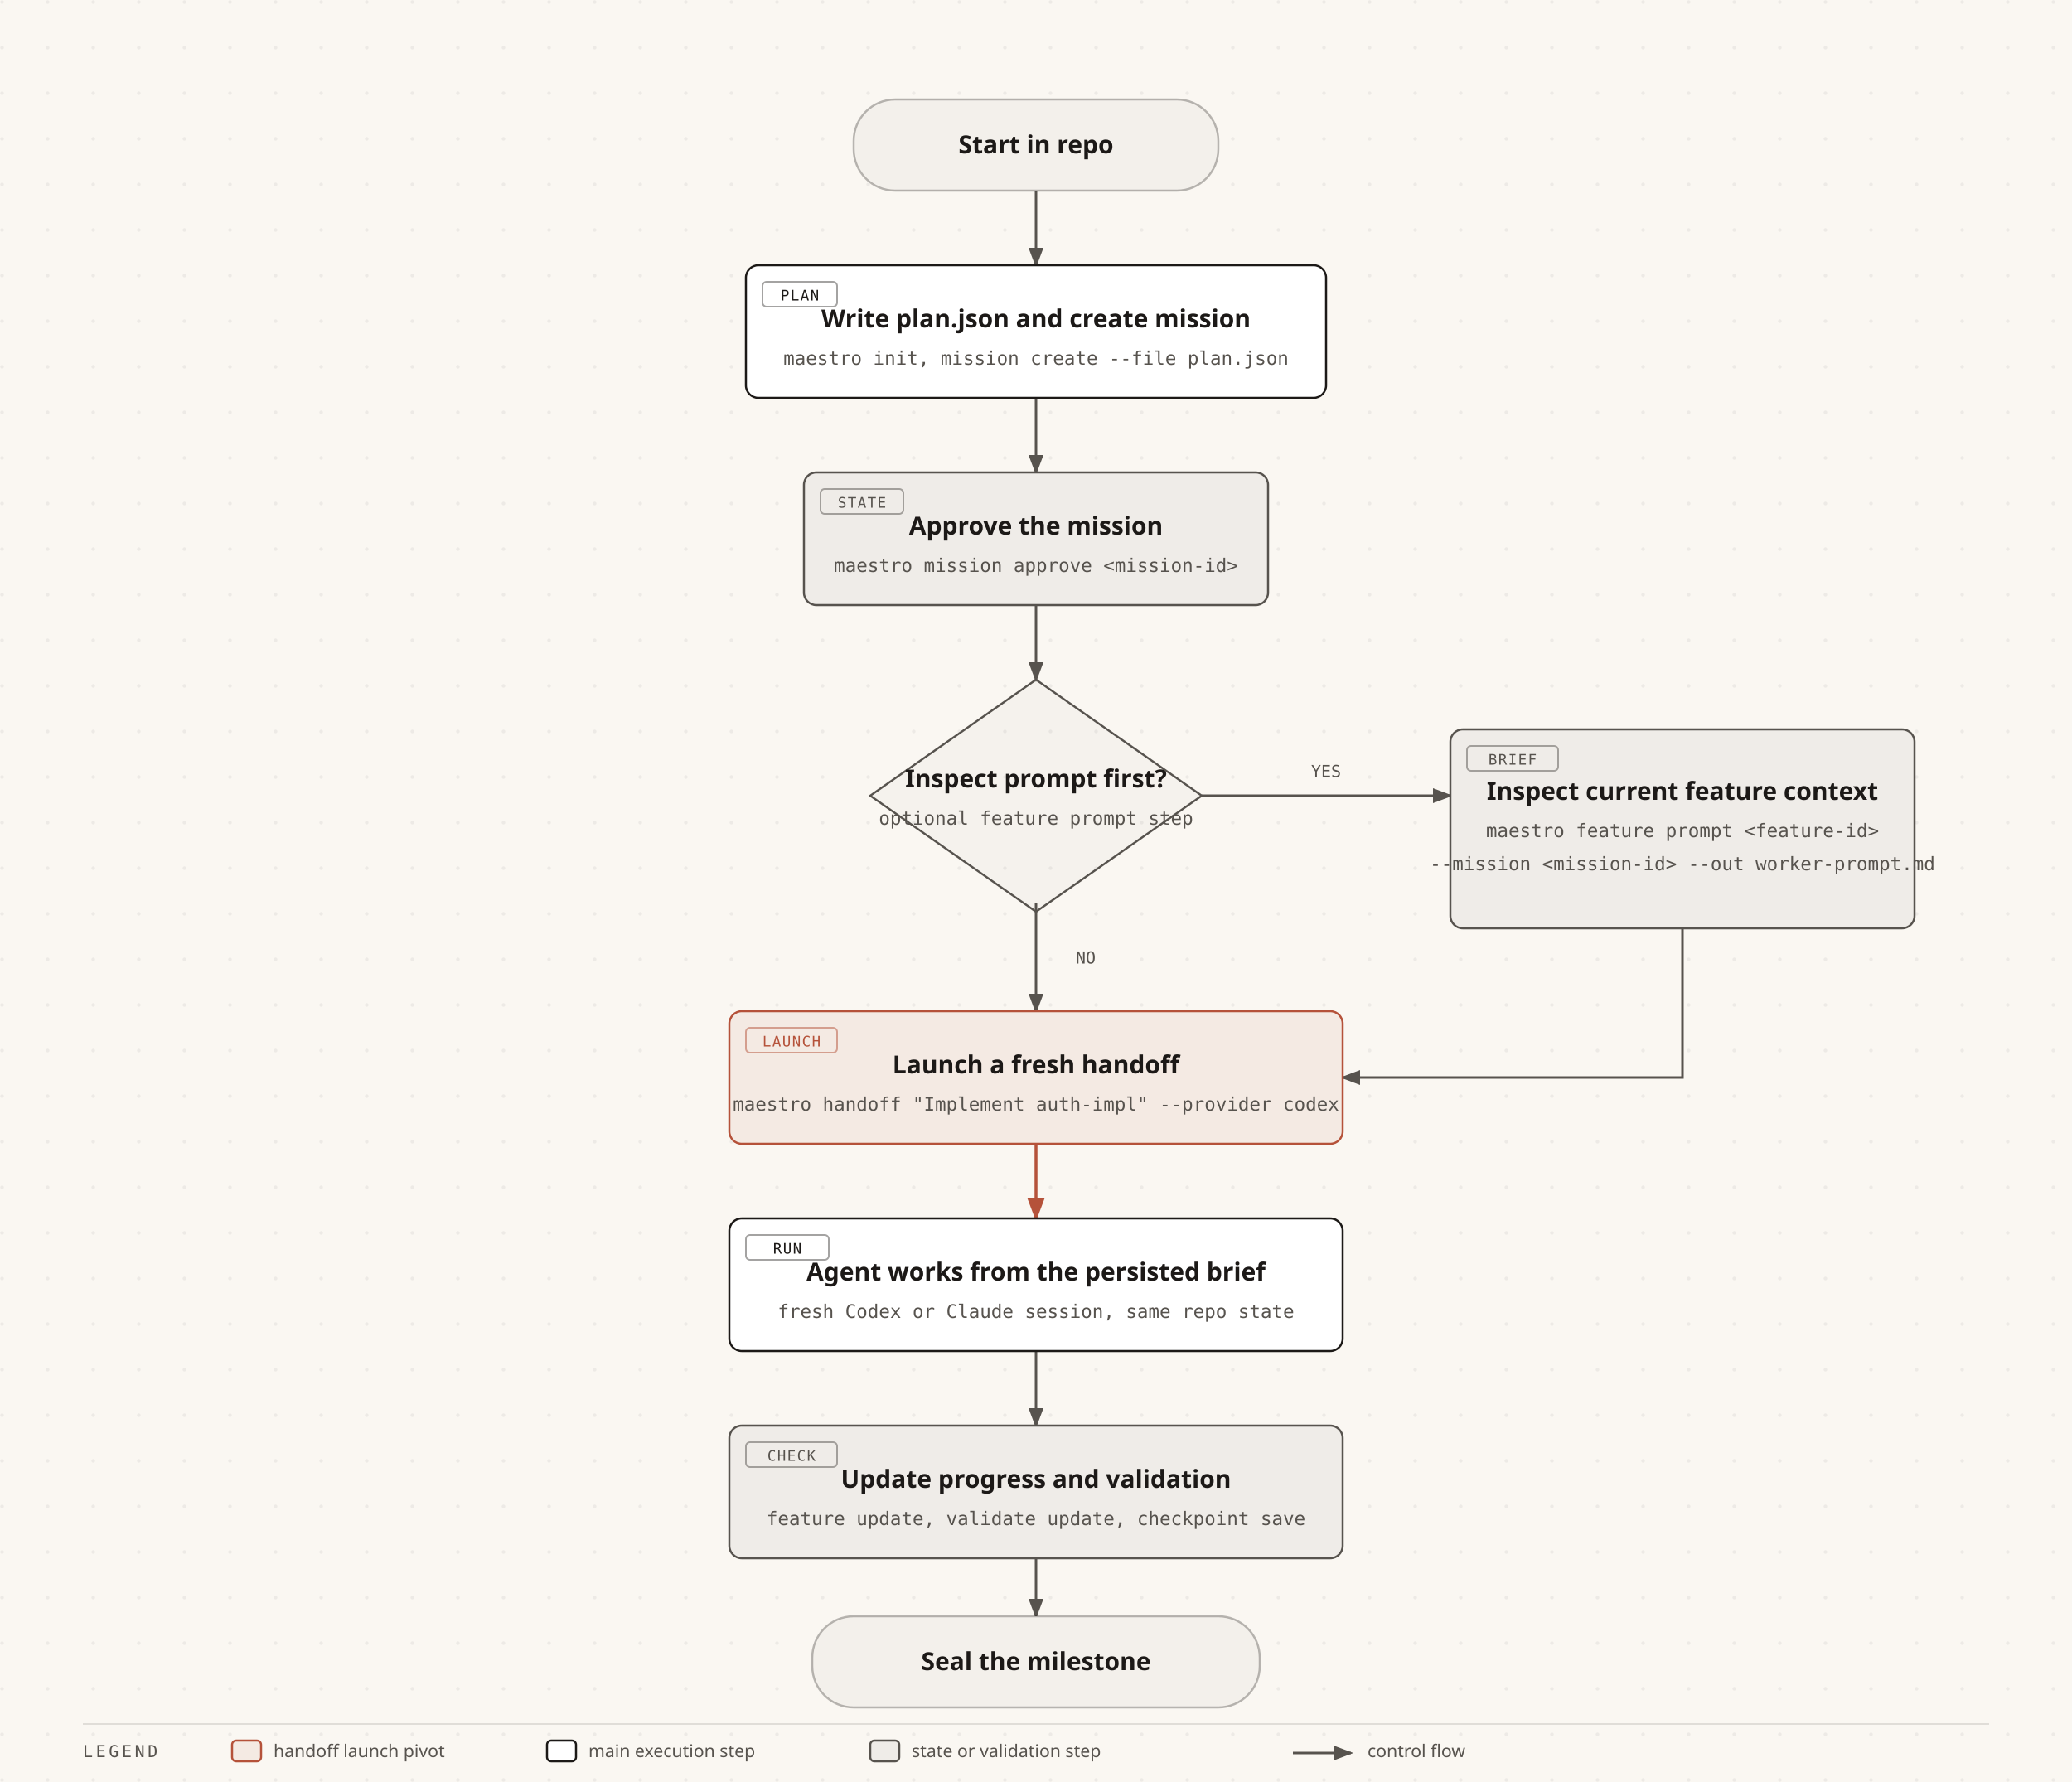
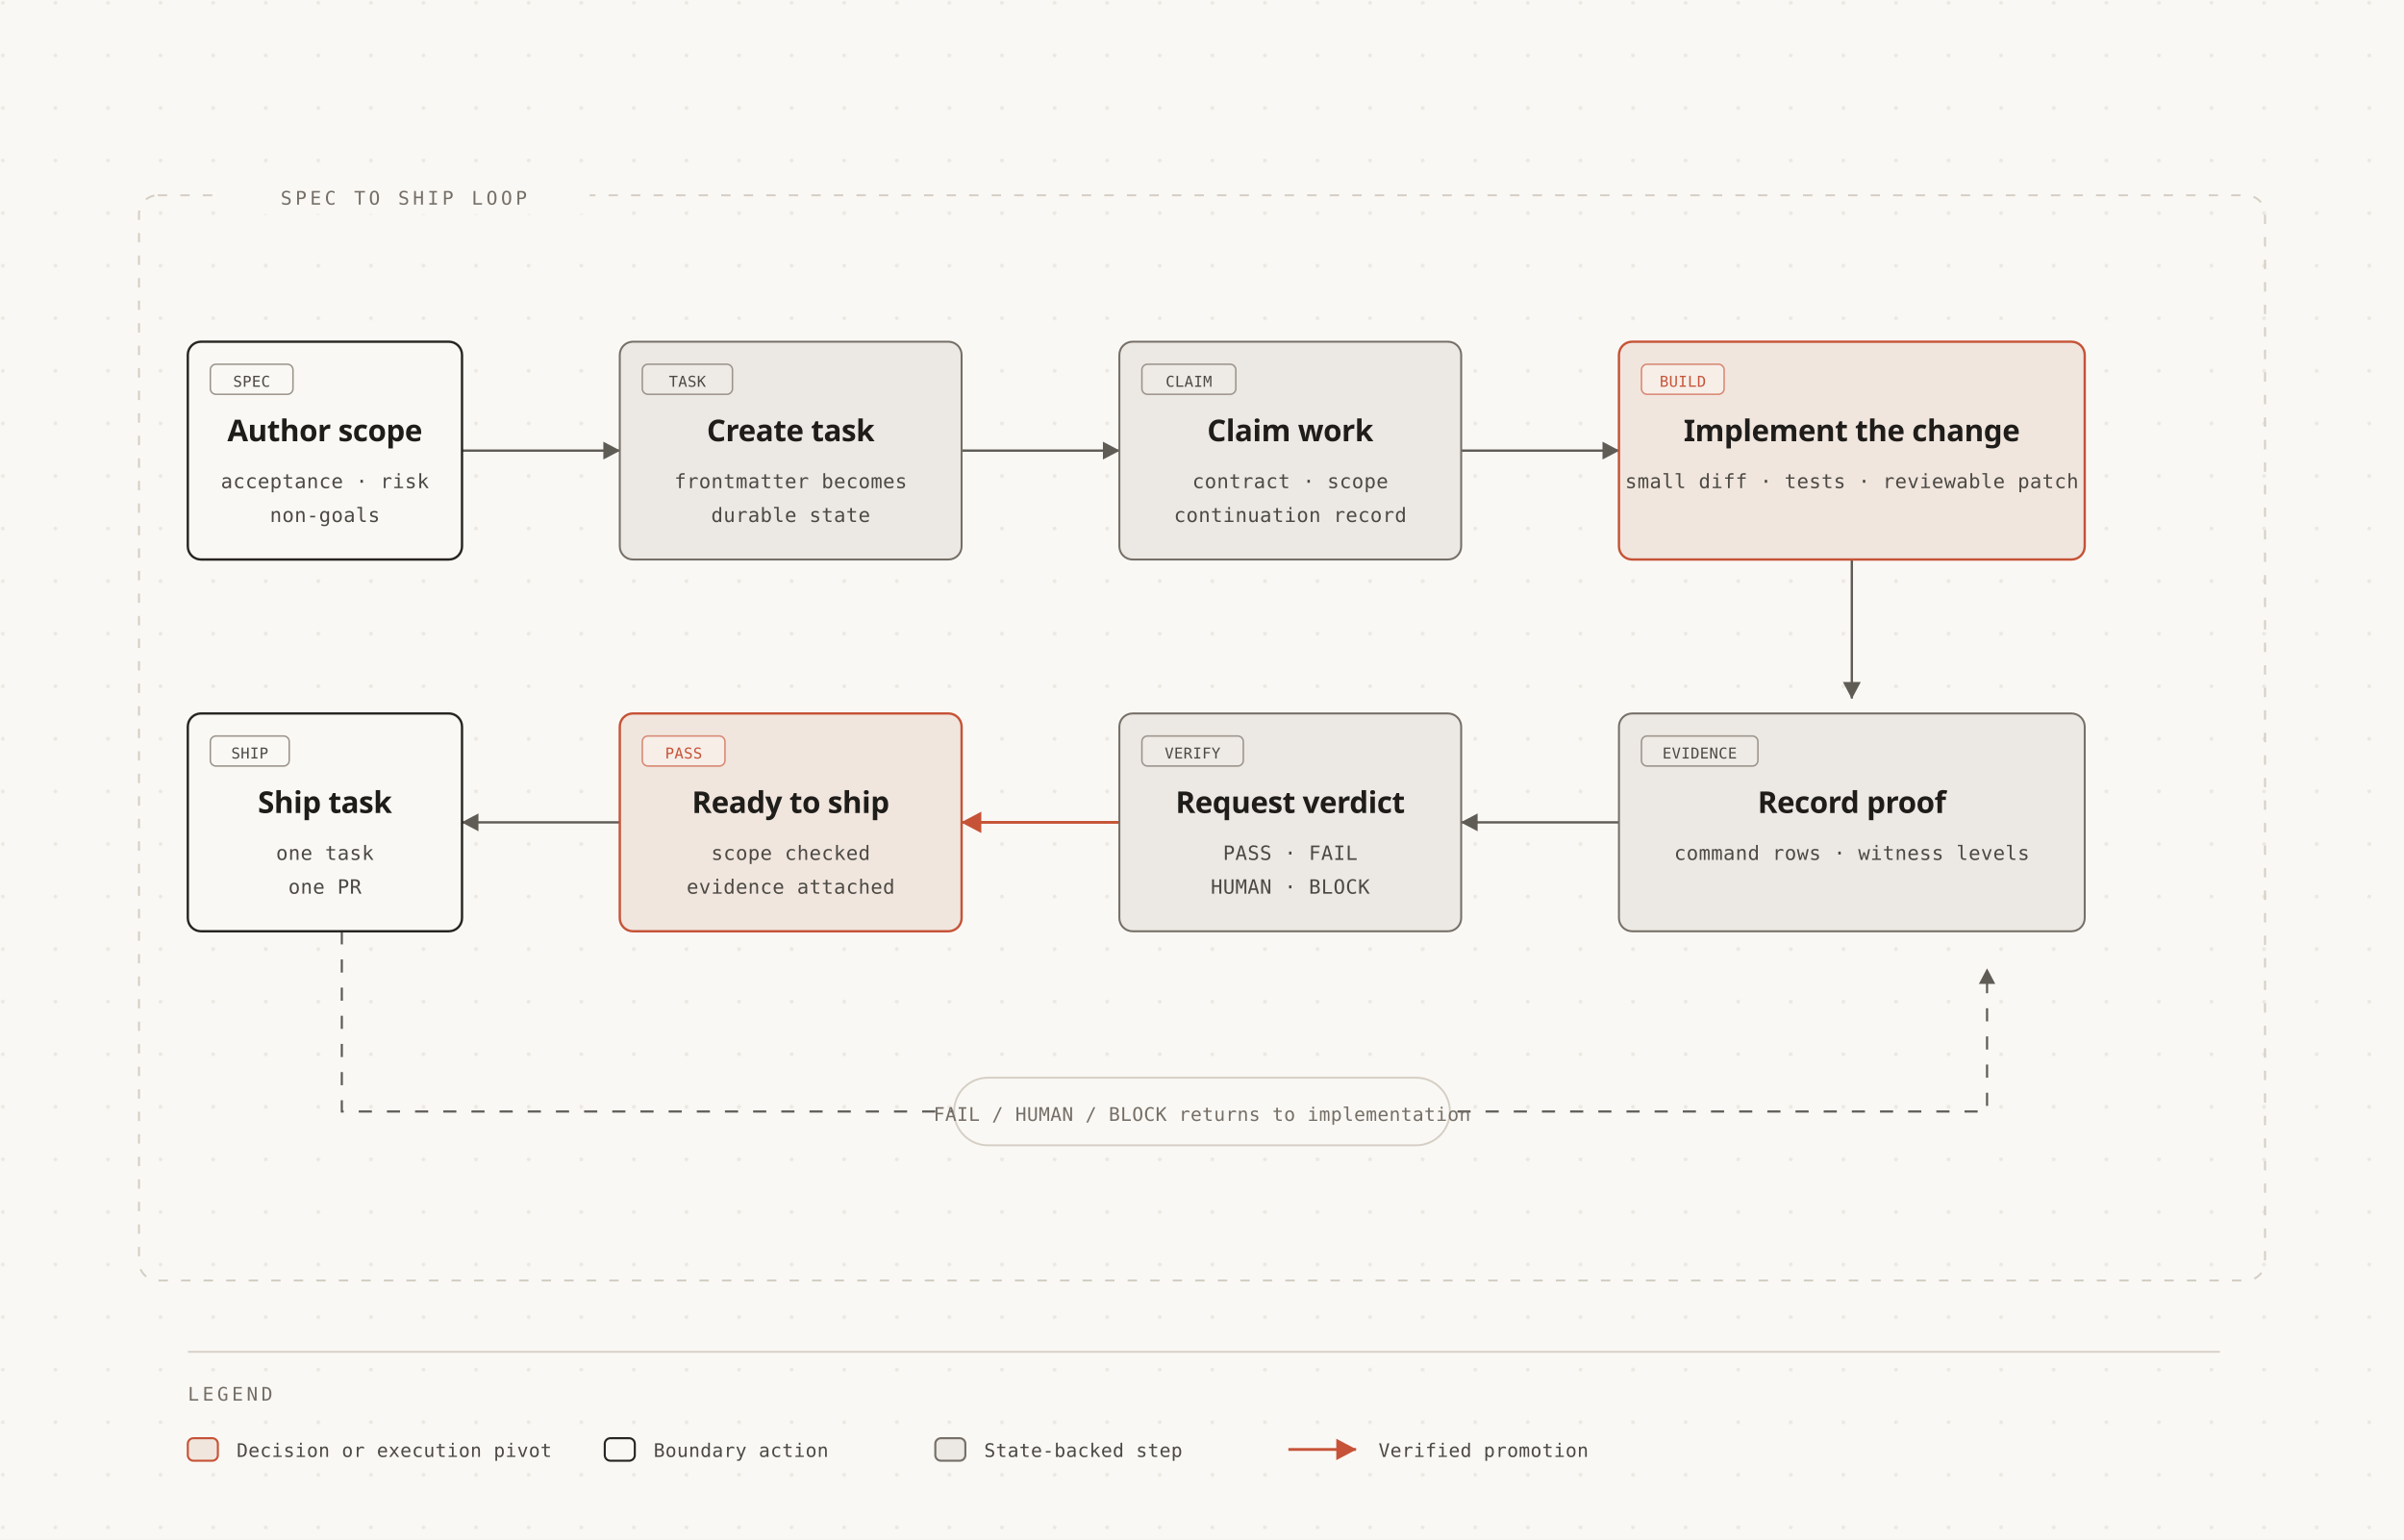
- <svg xmlns="http://www.w3.org/2000/svg" width="1000" height="860" viewBox="0 0 1000 860" fill="none" role="img" aria-labelledby="title desc">
+ <svg xmlns="http://www.w3.org/2000/svg" width="1280" height="820" viewBox="0 0 1280 820" fill="none" role="img" aria-labelledby="title desc">
  <defs>
-     <pattern id="dots" width="22" height="22" patternUnits="userSpaceOnUse">
-       <circle cx="1" cy="1" r="0.9" fill="rgba(28,25,23,0.10)" />
+     <pattern id="paperDots" width="28" height="28" patternUnits="userSpaceOnUse">
+       <circle cx="1.5" cy="1.5" r="1.05" fill="#DCD6CD" opacity="0.62" />
    </pattern>
-     <marker id="arrow" markerWidth="8" markerHeight="6" refX="7" refY="3" orient="auto">
-       <polygon points="0 0, 8 3, 0 6" fill="#57534e" />
+     <marker id="arrow" markerWidth="10" markerHeight="10" refX="8" refY="5" orient="auto">
+       <path d="M1 1.2 8.2 5 1 8.8Z" fill="#5F5B55" />
    </marker>
-     <marker id="arrow-accent" markerWidth="8" markerHeight="6" refX="7" refY="3" orient="auto">
-       <polygon points="0 0, 8 3, 0 6" fill="#b5523a" />
+     <marker id="arrowAccent" markerWidth="10" markerHeight="10" refX="8" refY="5" orient="auto">
+       <path d="M1 1.2 8.2 5 1 8.8Z" fill="#C65337" />
    </marker>
+     <style>
+       .title { font-family: "Plus Jakarta Sans", "Geist", system-ui, sans-serif; font-weight: 760; letter-spacing: -0.012em; }
+       .body { font-family: "Geist Mono", ui-monospace, SFMono-Regular, monospace; font-weight: 460; letter-spacing: 0.02em; }
+       .label { font-family: "Geist Mono", ui-monospace, SFMono-Regular, monospace; font-weight: 520; letter-spacing: 0.18em; }
+       .card { fill: #EEEAE5; stroke: #6F6A63; stroke-width: 1.15; }
+       .env { fill: #FAF8F4; stroke: #272521; stroke-width: 1.25; }
+       .state { fill: #ECE8E3; stroke: #756F67; stroke-width: 1.05; }
+       .core { fill: #F0E6DE; stroke: #C65337; stroke-width: 1.25; }
+       .ghost { fill: none; stroke: #D5CEC4; stroke-width: 1.05; stroke-dasharray: 5 7; }
+     </style>
  </defs>
-   <rect width="1000" height="860" fill="#faf7f2" />
-   <rect width="1000" height="860" fill="url(#dots)" opacity="0.55" />
-   <line x1="500" y1="92" x2="500" y2="128" stroke="#57534e" stroke-width="1.2" marker-end="url(#arrow)" />
-   <line x1="500" y1="192" x2="500" y2="228" stroke="#57534e" stroke-width="1.2" marker-end="url(#arrow)" />
-   <line x1="500" y1="292" x2="500" y2="328" stroke="#57534e" stroke-width="1.2" marker-end="url(#arrow)" />
-   <line x1="580" y1="384" x2="700" y2="384" stroke="#57534e" stroke-width="1.2" marker-end="url(#arrow)" />
-   <line x1="500" y1="436" x2="500" y2="488" stroke="#57534e" stroke-width="1.2" marker-end="url(#arrow)" />
-   <polyline points="812 448,812 520,648 520" fill="none" stroke="#57534e" stroke-width="1.2" marker-end="url(#arrow)" />
-   <line x1="500" y1="552" x2="500" y2="588" stroke="#b5523a" stroke-width="1.4" marker-end="url(#arrow-accent)" />
-   <line x1="500" y1="652" x2="500" y2="688" stroke="#57534e" stroke-width="1.2" marker-end="url(#arrow)" />
-   <line x1="500" y1="752" x2="500" y2="780" stroke="#57534e" stroke-width="1.2" marker-end="url(#arrow)" />
-   <rect x="624" y="366" width="32" height="12" rx="2" fill="#faf7f2" />
-   <text x="640" y="375" fill="#57534e" font-size="8" font-family="'Geist Mono', monospace" text-anchor="middle">YES</text>
-   <rect x="512" y="456" width="24" height="12" rx="2" fill="#faf7f2" />
-   <text x="524" y="465" fill="#57534e" font-size="8" font-family="'Geist Mono', monospace" text-anchor="middle">NO</text>
-   <rect x="412" y="48" width="176" height="44" rx="20" fill="#faf7f2" />
-   <rect x="412" y="48" width="176" height="44" rx="20" fill="rgba(28,25,23,0.03)" stroke="rgba(28,25,23,0.30)" stroke-width="1" />
-   <text x="500" y="74" fill="#1c1917" font-size="12" font-weight="600" font-family="'Geist', sans-serif" text-anchor="middle">Start in repo</text>
-   <rect x="360" y="128" width="280" height="64" rx="6" fill="#faf7f2" />
-   <rect x="360" y="128" width="280" height="64" rx="6" fill="#ffffff" stroke="#1c1917" stroke-width="1" />
-   <rect x="368" y="136" width="36" height="12" rx="2" fill="transparent" stroke="rgba(28,25,23,0.40)" stroke-width="0.8" />
-   <text x="386" y="145" fill="#1c1917" font-size="7" font-family="'Geist Mono', monospace" text-anchor="middle" letter-spacing="0.08em">PLAN</text>
-   <text x="500" y="158" fill="#1c1917" font-size="12" font-weight="600" font-family="'Geist', sans-serif" text-anchor="middle">Write plan.json and create mission</text>
-   <text x="500" y="176" fill="#57534e" font-size="9" font-family="'Geist Mono', monospace" text-anchor="middle">maestro init, mission create --file plan.json</text>
-   <rect x="388" y="228" width="224" height="64" rx="6" fill="#faf7f2" />
-   <rect x="388" y="228" width="224" height="64" rx="6" fill="rgba(28,25,23,0.05)" stroke="#57534e" stroke-width="1" />
-   <rect x="396" y="236" width="40" height="12" rx="2" fill="transparent" stroke="rgba(87,83,78,0.50)" stroke-width="0.8" />
-   <text x="416" y="245" fill="#57534e" font-size="7" font-family="'Geist Mono', monospace" text-anchor="middle" letter-spacing="0.08em">STATE</text>
-   <text x="500" y="258" fill="#1c1917" font-size="12" font-weight="600" font-family="'Geist', sans-serif" text-anchor="middle">Approve the mission</text>
-   <text x="500" y="276" fill="#57534e" font-size="9" font-family="'Geist Mono', monospace" text-anchor="middle">maestro mission approve &lt;mission-id&gt;</text>
-   <polygon points="500 328,580 384,500 440,420 384" fill="rgba(28,25,23,0.02)" stroke="#57534e" stroke-width="1" />
-   <text x="500" y="380" fill="#1c1917" font-size="12" font-weight="600" font-family="'Geist', sans-serif" text-anchor="middle">Inspect prompt first?</text>
-   <text x="500" y="398" fill="#57534e" font-size="9" font-family="'Geist Mono', monospace" text-anchor="middle">optional feature prompt step</text>
-   <rect x="700" y="352" width="224" height="96" rx="6" fill="#faf7f2" />
-   <rect x="700" y="352" width="224" height="96" rx="6" fill="rgba(28,25,23,0.05)" stroke="#57534e" stroke-width="1" />
-   <rect x="708" y="360" width="44" height="12" rx="2" fill="transparent" stroke="rgba(87,83,78,0.50)" stroke-width="0.8" />
-   <text x="730" y="369" fill="#57534e" font-size="7" font-family="'Geist Mono', monospace" text-anchor="middle" letter-spacing="0.08em">BRIEF</text>
-   <text x="812" y="386" fill="#1c1917" font-size="12" font-weight="600" font-family="'Geist', sans-serif" text-anchor="middle">Inspect current feature context</text>
-   <text x="812" y="404" fill="#57534e" font-size="9" font-family="'Geist Mono', monospace" text-anchor="middle">maestro feature prompt &lt;feature-id&gt;</text>
-   <text x="812" y="420" fill="#57534e" font-size="9" font-family="'Geist Mono', monospace" text-anchor="middle">--mission &lt;mission-id&gt; --out worker-prompt.md</text>
-   <rect x="352" y="488" width="296" height="64" rx="6" fill="#faf7f2" />
-   <rect x="352" y="488" width="296" height="64" rx="6" fill="rgba(181,82,58,0.08)" stroke="#b5523a" stroke-width="1" />
-   <rect x="360" y="496" width="44" height="12" rx="2" fill="transparent" stroke="rgba(181,82,58,0.50)" stroke-width="0.8" />
-   <text x="382" y="505" fill="#b5523a" font-size="7" font-family="'Geist Mono', monospace" text-anchor="middle" letter-spacing="0.08em">LAUNCH</text>
-   <text x="500" y="518" fill="#1c1917" font-size="12" font-weight="600" font-family="'Geist', sans-serif" text-anchor="middle">Launch a fresh handoff</text>
-   <text x="500" y="536" fill="#57534e" font-size="9" font-family="'Geist Mono', monospace" text-anchor="middle">maestro handoff "Implement auth-impl" --provider codex</text>
-   <rect x="352" y="588" width="296" height="64" rx="6" fill="#faf7f2" />
-   <rect x="352" y="588" width="296" height="64" rx="6" fill="#ffffff" stroke="#1c1917" stroke-width="1" />
-   <rect x="360" y="596" width="40" height="12" rx="2" fill="transparent" stroke="rgba(28,25,23,0.40)" stroke-width="0.8" />
-   <text x="380" y="605" fill="#1c1917" font-size="7" font-family="'Geist Mono', monospace" text-anchor="middle" letter-spacing="0.08em">RUN</text>
-   <text x="500" y="618" fill="#1c1917" font-size="12" font-weight="600" font-family="'Geist', sans-serif" text-anchor="middle">Agent works from the persisted brief</text>
-   <text x="500" y="636" fill="#57534e" font-size="9" font-family="'Geist Mono', monospace" text-anchor="middle">fresh Codex or Claude session, same repo state</text>
-   <rect x="352" y="688" width="296" height="64" rx="6" fill="#faf7f2" />
-   <rect x="352" y="688" width="296" height="64" rx="6" fill="rgba(28,25,23,0.05)" stroke="#57534e" stroke-width="1" />
-   <rect x="360" y="696" width="44" height="12" rx="2" fill="transparent" stroke="rgba(87,83,78,0.50)" stroke-width="0.8" />
-   <text x="382" y="705" fill="#57534e" font-size="7" font-family="'Geist Mono', monospace" text-anchor="middle" letter-spacing="0.08em">CHECK</text>
-   <text x="500" y="718" fill="#1c1917" font-size="12" font-weight="600" font-family="'Geist', sans-serif" text-anchor="middle">Update progress and validation</text>
-   <text x="500" y="736" fill="#57534e" font-size="9" font-family="'Geist Mono', monospace" text-anchor="middle">feature update, validate update, checkpoint save</text>
-   <rect x="392" y="780" width="216" height="44" rx="20" fill="#faf7f2" />
-   <rect x="392" y="780" width="216" height="44" rx="20" fill="rgba(28,25,23,0.03)" stroke="rgba(28,25,23,0.30)" stroke-width="1" />
-   <text x="500" y="806" fill="#1c1917" font-size="12" font-weight="600" font-family="'Geist', sans-serif" text-anchor="middle">Seal the milestone</text>
-   <line x1="40" y1="832" x2="960" y2="832" stroke="rgba(28,25,23,0.12)" stroke-width="0.8" />
-   <text x="40" y="848" fill="#57534e" font-size="8" font-family="'Geist Mono', monospace" letter-spacing="0.18em">LEGEND</text>
-   <rect x="112" y="840" width="14" height="10" rx="2" fill="rgba(181,82,58,0.08)" stroke="#b5523a" stroke-width="1" />
-   <text x="132" y="848" fill="#57534e" font-size="8.5" font-family="'Geist', sans-serif">handoff launch pivot</text>
-   <rect x="264" y="840" width="14" height="10" rx="2" fill="#ffffff" stroke="#1c1917" stroke-width="1" />
-   <text x="284" y="848" fill="#57534e" font-size="8.5" font-family="'Geist', sans-serif">main execution step</text>
-   <rect x="420" y="840" width="14" height="10" rx="2" fill="rgba(28,25,23,0.05)" stroke="#57534e" stroke-width="1" />
-   <text x="440" y="848" fill="#57534e" font-size="8.5" font-family="'Geist', sans-serif">state or validation step</text>
-   <line x1="624" y1="846" x2="652" y2="846" stroke="#57534e" stroke-width="1.2" marker-end="url(#arrow)" />
-   <text x="660" y="848" fill="#57534e" font-size="8.5" font-family="'Geist', sans-serif">control flow</text>
+   <rect width="1280" height="820" fill="#FAF8F4" />
+   <rect width="1280" height="820" fill="url(#paperDots)" opacity="0.72" />
+   <rect x="74" y="104" width="1132" height="578" rx="10" class="ghost" />
+   <rect x="116" y="96" width="198" height="18" rx="5" fill="#FAF8F4" />
+   <text x="215" y="109" fill="#746E66" font-size="10" class="label" text-anchor="middle">SPEC TO SHIP LOOP</text>
+   <text x="100" y="746" fill="#746E66" font-size="10" class="label">LEGEND</text>
+   <line x1="100" y1="720" x2="1182" y2="720" stroke="#D8D1C7" stroke-width="1" />
+   <line x1="246" y1="240" x2="330" y2="240" stroke="#5F5B55" stroke-width="1.25" marker-end="url(#arrow)" />
+   <line x1="512" y1="240" x2="596" y2="240" stroke="#5F5B55" stroke-width="1.25" marker-end="url(#arrow)" />
+   <line x1="778" y1="240" x2="862" y2="240" stroke="#5F5B55" stroke-width="1.25" marker-end="url(#arrow)" />
+   <line x1="986" y1="296" x2="986" y2="372" stroke="#5F5B55" stroke-width="1.25" marker-end="url(#arrow)" />
+   <line x1="862" y1="438" x2="778" y2="438" stroke="#5F5B55" stroke-width="1.25" marker-end="url(#arrow)" />
+   <line x1="596" y1="438" x2="512" y2="438" stroke="#C65337" stroke-width="1.5" marker-end="url(#arrowAccent)" />
+   <line x1="330" y1="438" x2="246" y2="438" stroke="#5F5B55" stroke-width="1.25" marker-end="url(#arrow)" />
+   <path d="M182 496V592H1058V516" stroke="#5F5B55" stroke-width="1.15" stroke-dasharray="7 8" marker-end="url(#arrow)" />
+   <rect x="508" y="574" width="264" height="36" rx="18" fill="#FAF8F4" stroke="#D5CEC4" stroke-width="1" />
+   <text x="640" y="597" fill="#746E66" font-size="10" class="body" text-anchor="middle">FAIL / HUMAN / BLOCK returns to implementation</text>
+   <rect x="100" y="182" width="146" height="116" rx="7" class="env" />
+   <rect x="112" y="194" width="44" height="16" rx="3" fill="#FAF8F4" stroke="#9B948B" stroke-width="0.8" />
+   <text x="134" y="206" fill="#4C4944" font-size="8" class="body" text-anchor="middle">SPEC</text>
+   <text x="173" y="235" fill="#1F1D1A" font-size="16" class="title" text-anchor="middle">Author scope</text>
+   <text x="173" y="260" fill="#4C4944" font-size="10.5" class="body" text-anchor="middle">acceptance · risk</text>
+   <text x="173" y="278" fill="#4C4944" font-size="10.5" class="body" text-anchor="middle">non-goals</text>
+   <rect x="330" y="182" width="182" height="116" rx="7" class="state" />
+   <rect x="342" y="194" width="48" height="16" rx="3" fill="#EEEAE5" stroke="#9B948B" stroke-width="0.8" />
+   <text x="366" y="206" fill="#4C4944" font-size="8" class="body" text-anchor="middle">TASK</text>
+   <text x="421" y="235" fill="#1F1D1A" font-size="16" class="title" text-anchor="middle">Create task</text>
+   <text x="421" y="260" fill="#4C4944" font-size="10.5" class="body" text-anchor="middle">frontmatter becomes</text>
+   <text x="421" y="278" fill="#4C4944" font-size="10.5" class="body" text-anchor="middle">durable state</text>
+   <rect x="596" y="182" width="182" height="116" rx="7" class="state" />
+   <rect x="608" y="194" width="50" height="16" rx="3" fill="#EEEAE5" stroke="#9B948B" stroke-width="0.8" />
+   <text x="633" y="206" fill="#4C4944" font-size="8" class="body" text-anchor="middle">CLAIM</text>
+   <text x="687" y="235" fill="#1F1D1A" font-size="16" class="title" text-anchor="middle">Claim work</text>
+   <text x="687" y="260" fill="#4C4944" font-size="10.5" class="body" text-anchor="middle">contract · scope</text>
+   <text x="687" y="278" fill="#4C4944" font-size="10.5" class="body" text-anchor="middle">continuation record</text>
+   <rect x="862" y="182" width="248" height="116" rx="7" class="core" />
+   <rect x="874" y="194" width="44" height="16" rx="3" fill="#F7EEE8" stroke="#D88772" stroke-width="0.8" />
+   <text x="896" y="206" fill="#C65337" font-size="8" class="body" text-anchor="middle">BUILD</text>
+   <text x="986" y="235" fill="#1F1D1A" font-size="16" class="title" text-anchor="middle">Implement the change</text>
+   <text x="986" y="260" fill="#4C4944" font-size="10.5" class="body" text-anchor="middle">small diff · tests · reviewable patch</text>
+   <rect x="862" y="380" width="248" height="116" rx="7" class="state" />
+   <rect x="874" y="392" width="62" height="16" rx="3" fill="#EEEAE5" stroke="#9B948B" stroke-width="0.8" />
+   <text x="905" y="404" fill="#4C4944" font-size="8" class="body" text-anchor="middle">EVIDENCE</text>
+   <text x="986" y="433" fill="#1F1D1A" font-size="16" class="title" text-anchor="middle">Record proof</text>
+   <text x="986" y="458" fill="#4C4944" font-size="10.5" class="body" text-anchor="middle">command rows · witness levels</text>
+   <rect x="596" y="380" width="182" height="116" rx="7" class="state" />
+   <rect x="608" y="392" width="54" height="16" rx="3" fill="#EEEAE5" stroke="#9B948B" stroke-width="0.8" />
+   <text x="635" y="404" fill="#4C4944" font-size="8" class="body" text-anchor="middle">VERIFY</text>
+   <text x="687" y="433" fill="#1F1D1A" font-size="16" class="title" text-anchor="middle">Request verdict</text>
+   <text x="687" y="458" fill="#4C4944" font-size="10.5" class="body" text-anchor="middle">PASS · FAIL</text>
+   <text x="687" y="476" fill="#4C4944" font-size="10.5" class="body" text-anchor="middle">HUMAN · BLOCK</text>
+   <rect x="330" y="380" width="182" height="116" rx="7" class="core" />
+   <rect x="342" y="392" width="44" height="16" rx="3" fill="#F7EEE8" stroke="#D88772" stroke-width="0.8" />
+   <text x="364" y="404" fill="#C65337" font-size="8" class="body" text-anchor="middle">PASS</text>
+   <text x="421" y="433" fill="#1F1D1A" font-size="16" class="title" text-anchor="middle">Ready to ship</text>
+   <text x="421" y="458" fill="#4C4944" font-size="10.5" class="body" text-anchor="middle">scope checked</text>
+   <text x="421" y="476" fill="#4C4944" font-size="10.5" class="body" text-anchor="middle">evidence attached</text>
+   <rect x="100" y="380" width="146" height="116" rx="7" class="env" />
+   <rect x="112" y="392" width="42" height="16" rx="3" fill="#FAF8F4" stroke="#9B948B" stroke-width="0.8" />
+   <text x="133" y="404" fill="#4C4944" font-size="8" class="body" text-anchor="middle">SHIP</text>
+   <text x="173" y="433" fill="#1F1D1A" font-size="16" class="title" text-anchor="middle">Ship task</text>
+   <text x="173" y="458" fill="#4C4944" font-size="10.5" class="body" text-anchor="middle">one task</text>
+   <text x="173" y="476" fill="#4C4944" font-size="10.5" class="body" text-anchor="middle">one PR</text>
+   <rect x="100" y="766" width="16" height="12" rx="3" fill="#F0E6DE" stroke="#C65337" stroke-width="1.1" />
+   <text x="126" y="776" fill="#4C4944" font-size="10" class="body">Decision or execution pivot</text>
+   <rect x="322" y="766" width="16" height="12" rx="3" fill="#FAF8F4" stroke="#272521" stroke-width="1.1" />
+   <text x="348" y="776" fill="#4C4944" font-size="10" class="body">Boundary action</text>
+   <rect x="498" y="766" width="16" height="12" rx="3" fill="#ECE8E3" stroke="#756F67" stroke-width="1.1" />
+   <text x="524" y="776" fill="#4C4944" font-size="10" class="body">State-backed step</text>
+   <line x1="686" y1="772" x2="722" y2="772" stroke="#C65337" stroke-width="1.5" marker-end="url(#arrowAccent)" />
+   <text x="734" y="776" fill="#4C4944" font-size="10" class="body">Verified promotion</text>
</svg>
